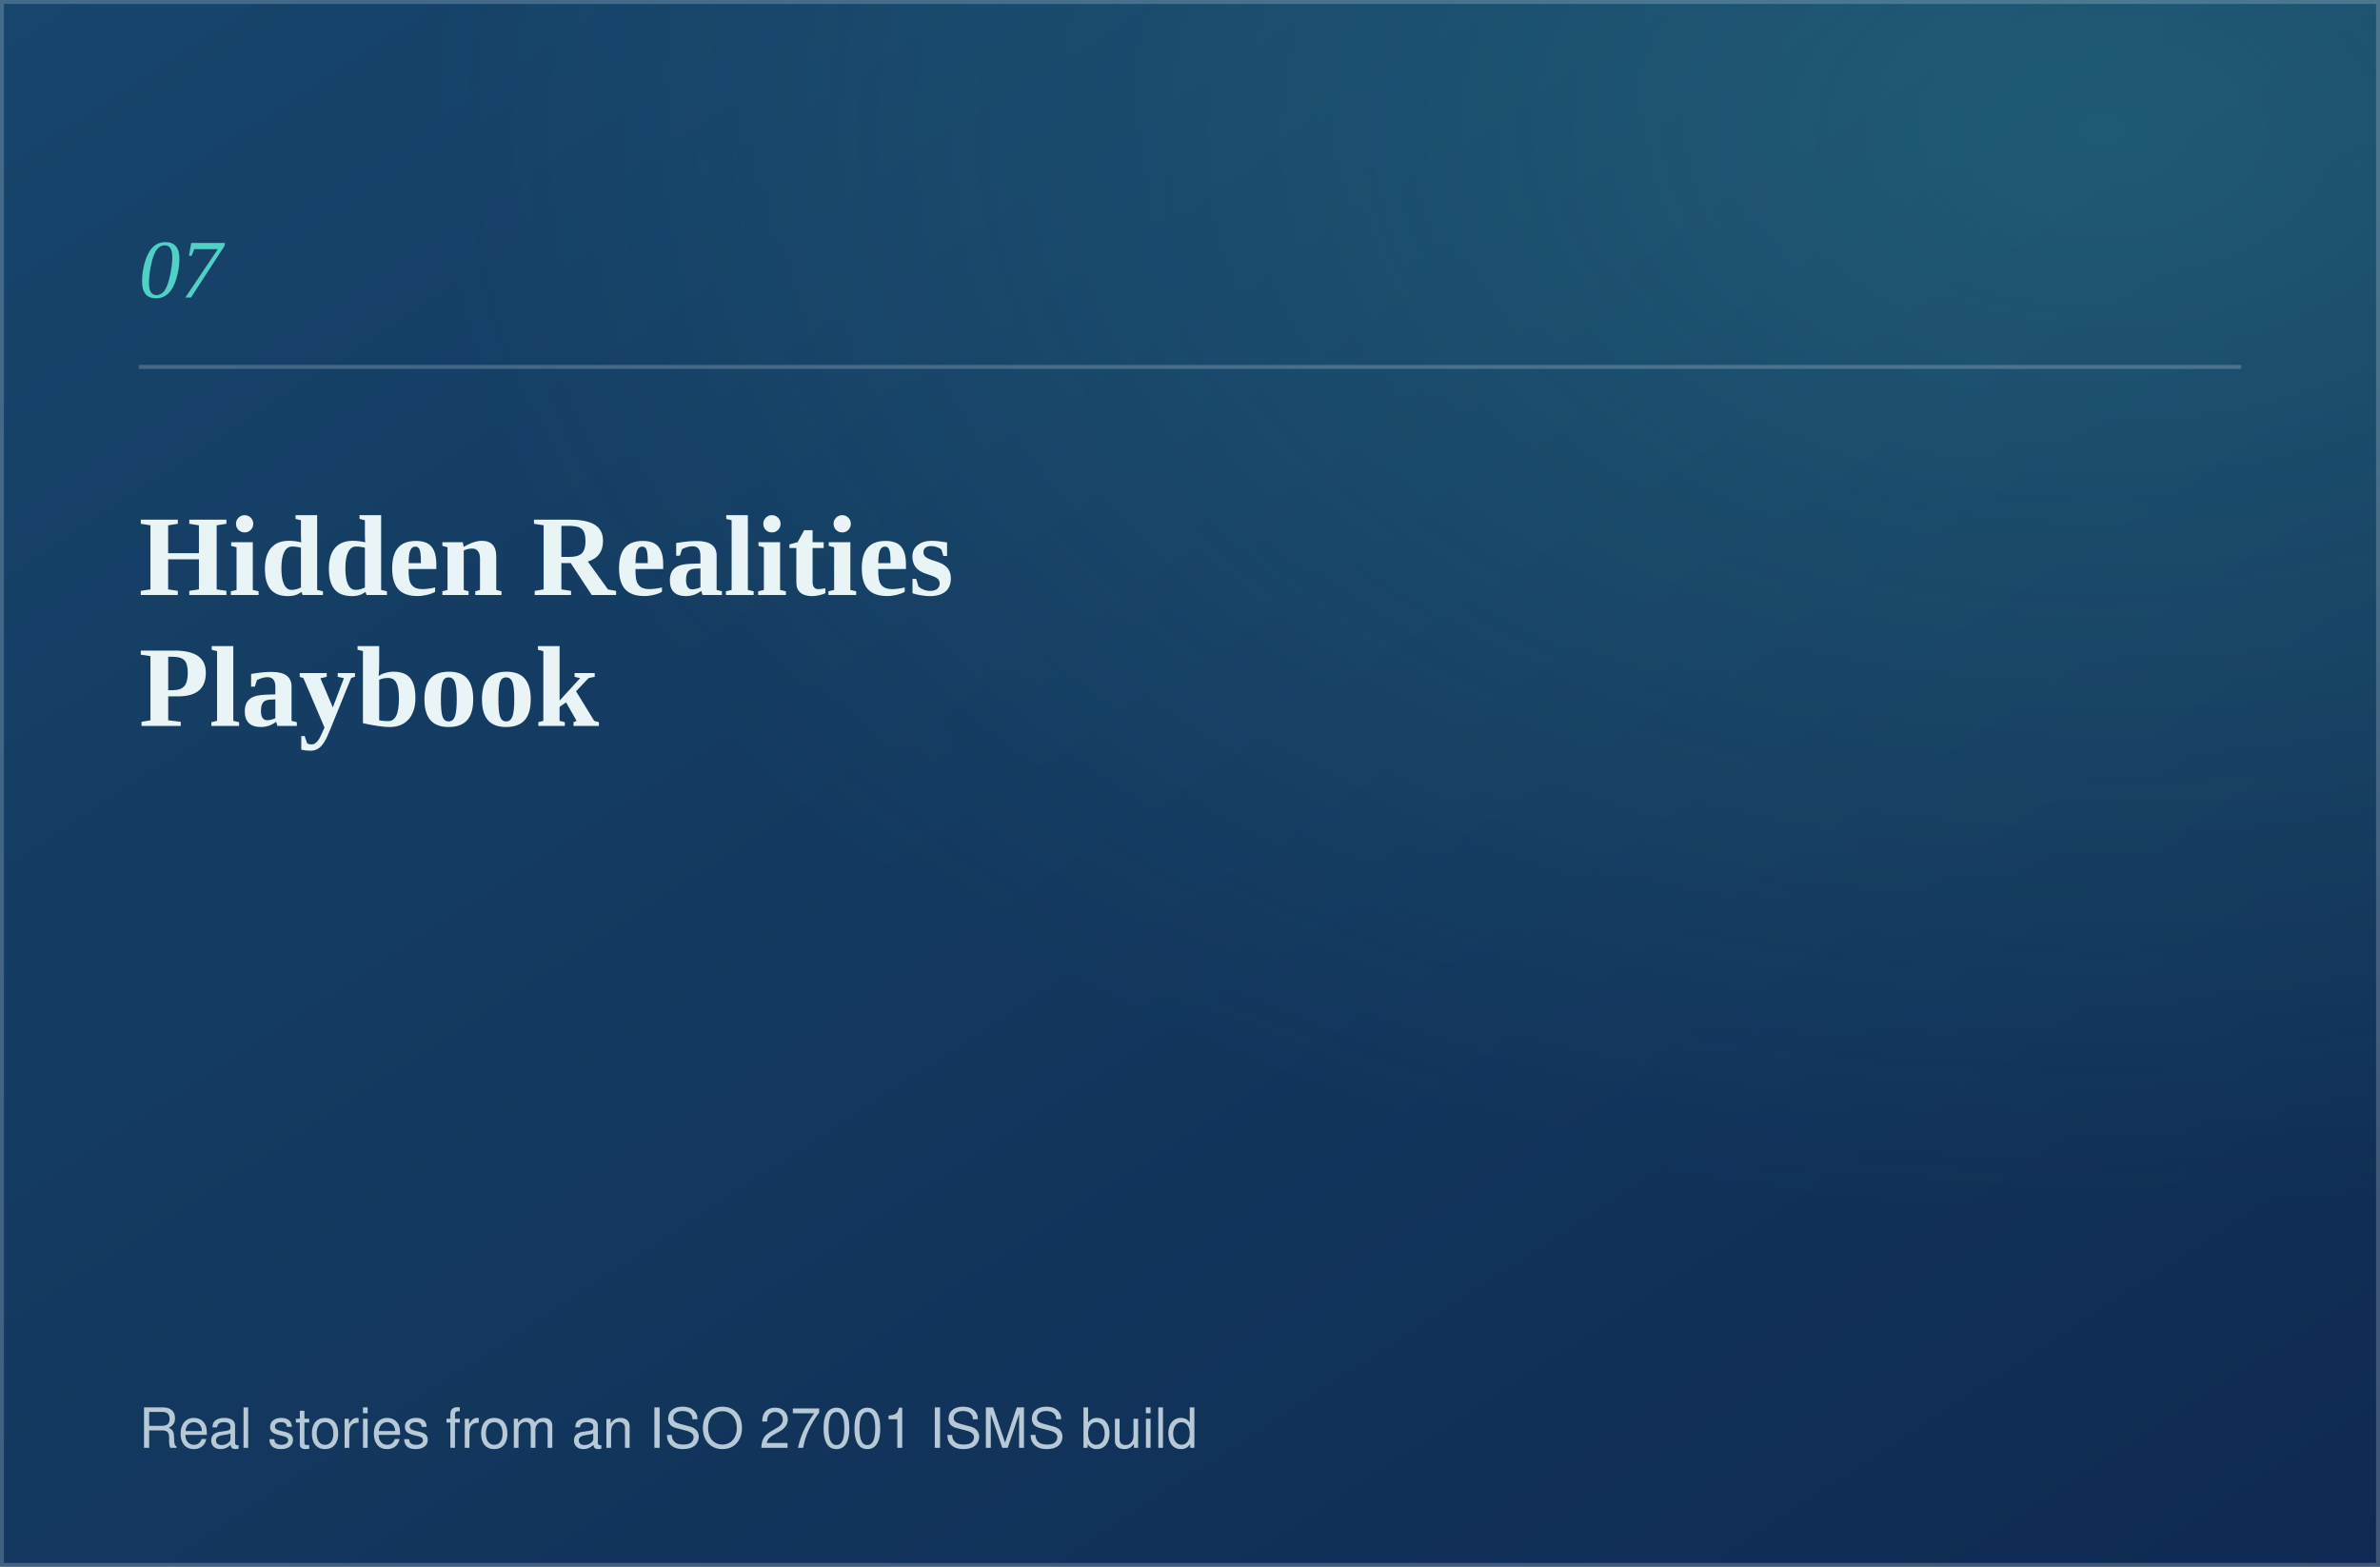
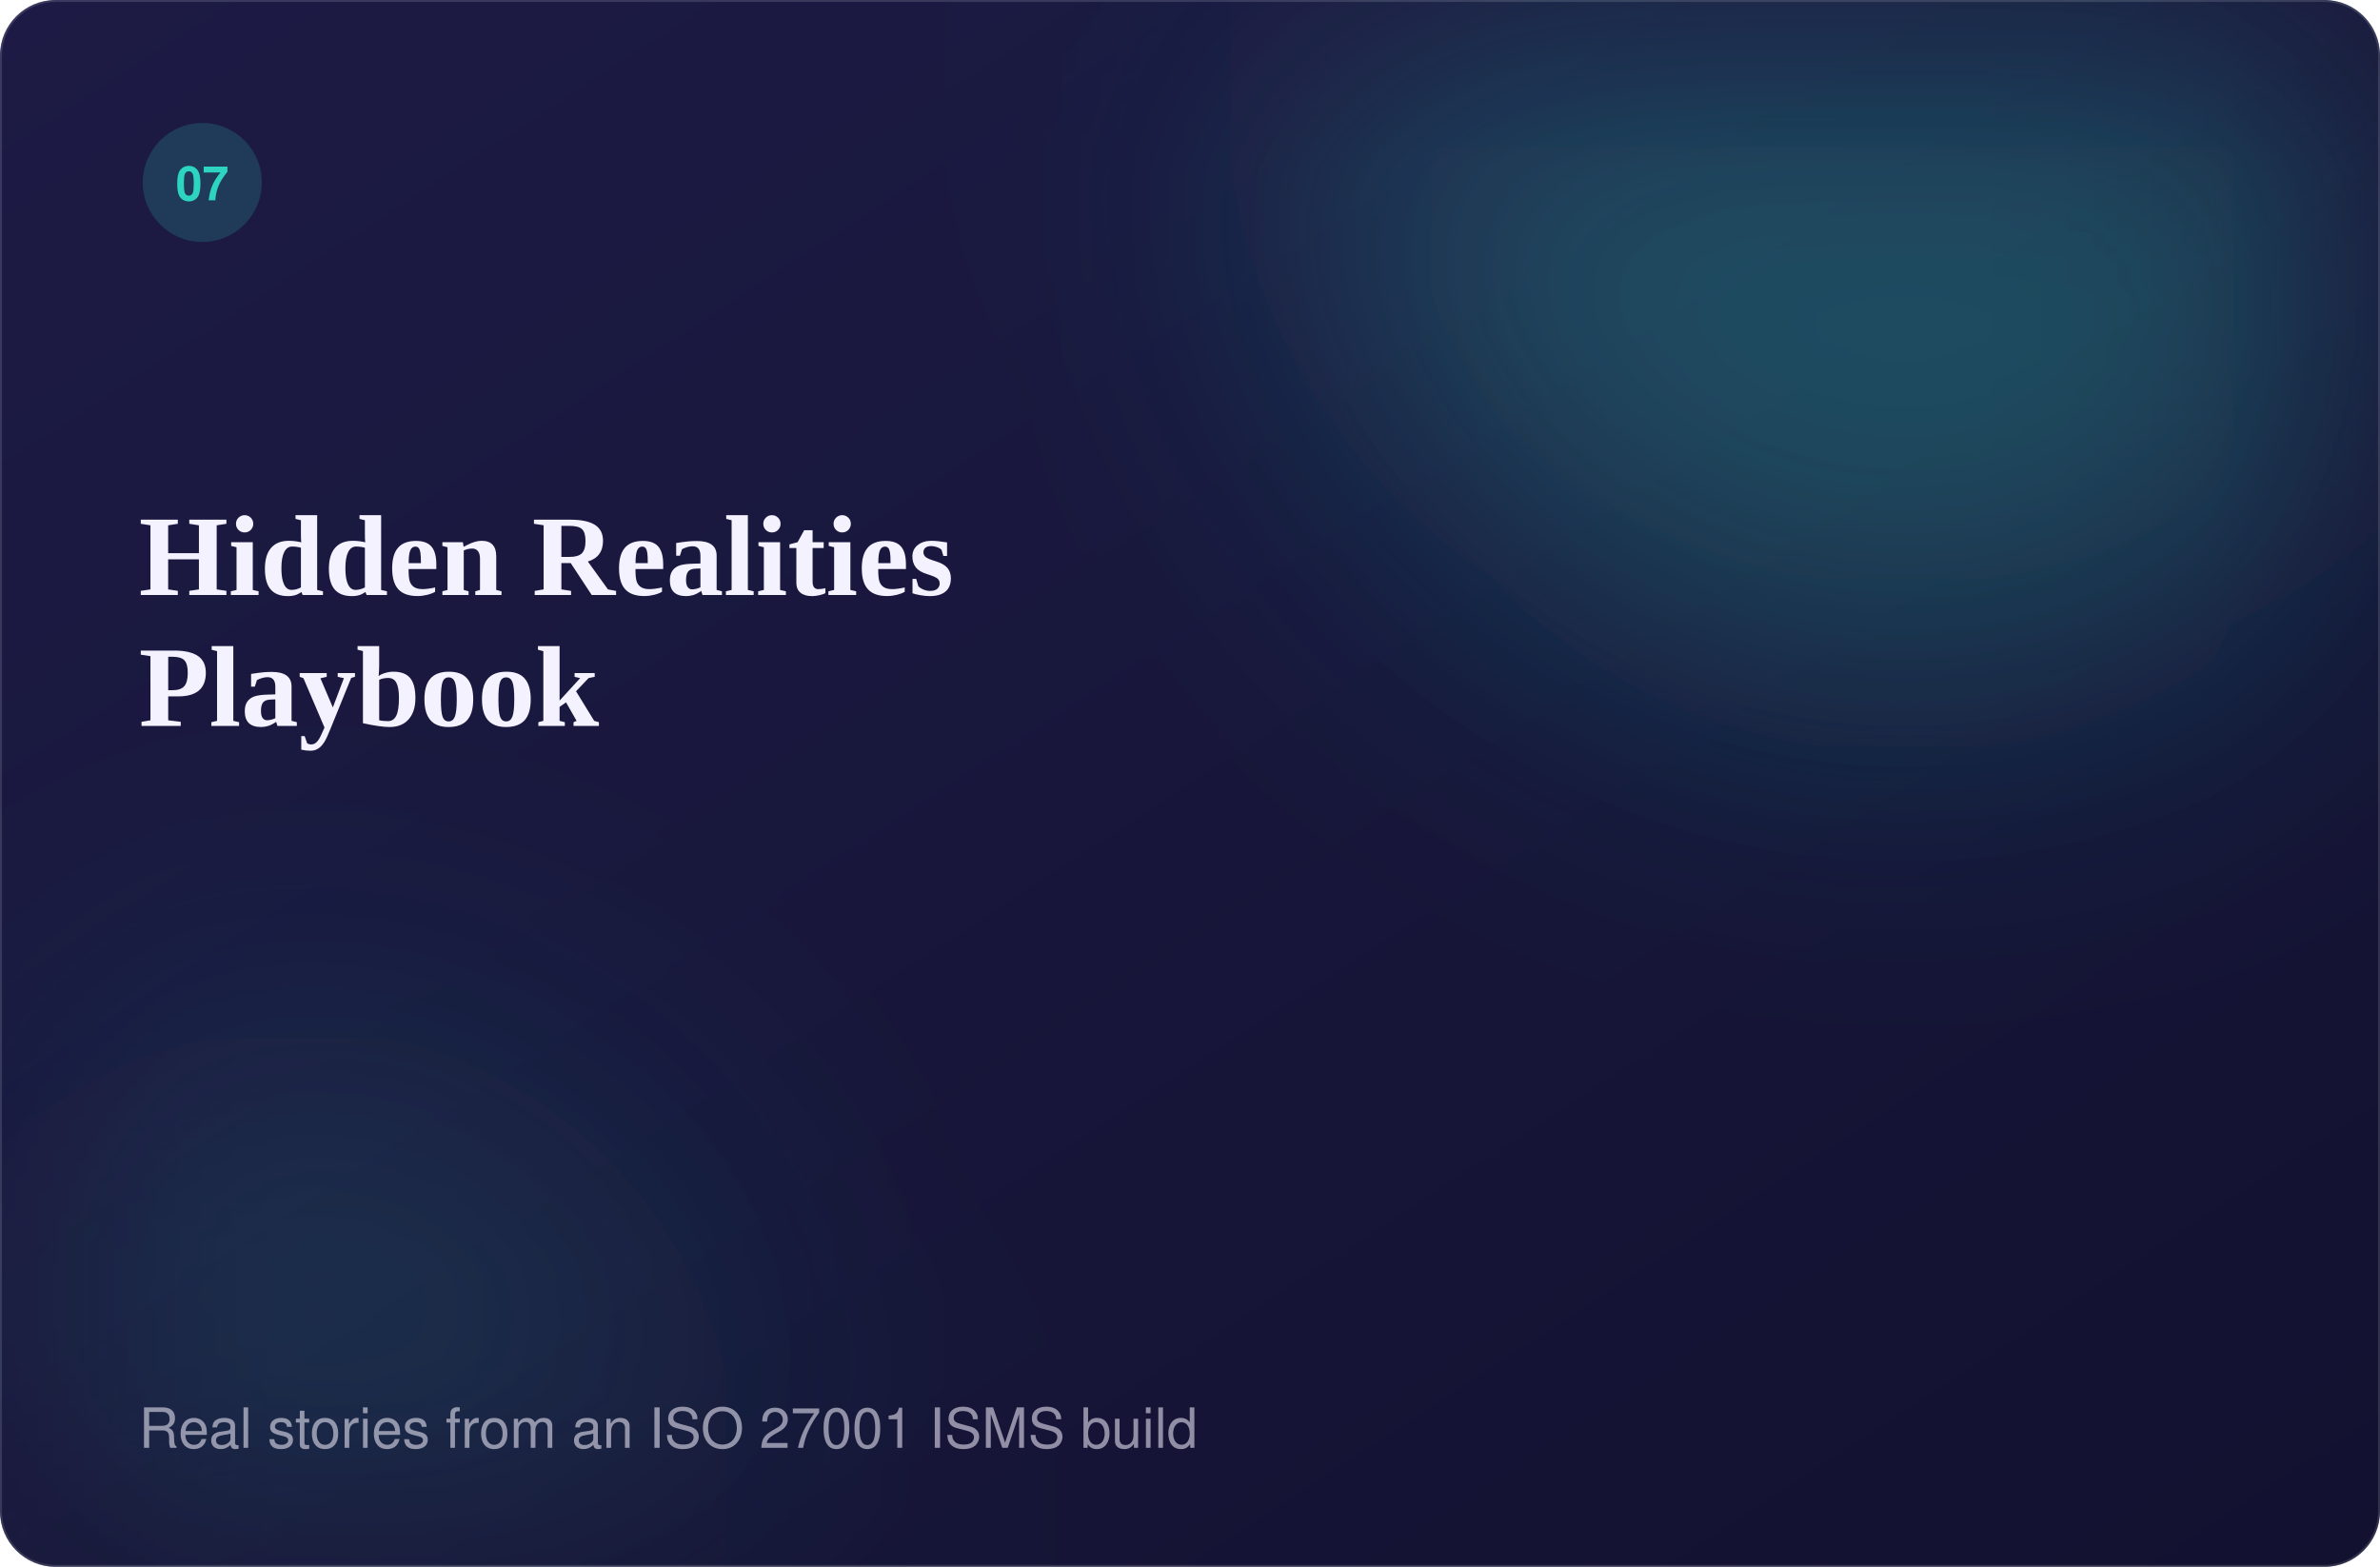
<svg xmlns="http://www.w3.org/2000/svg" width="1200" height="790" viewBox="0 0 1200 790">
  <defs>
    <linearGradient id="bg" x1="0%" y1="0%" x2="100%" y2="100%">
-       <stop offset="0%" stop-color="#17456B" />
-       <stop offset="100%" stop-color="#0F2A52" />
+       <stop offset="0%" stop-color="#1D1B45" />
+       <stop offset="100%" stop-color="#121130" />
    </linearGradient>
-     <radialGradient id="glow" cx="88%" cy="8%" r="70%">
-       <stop offset="0%" stop-color="rgba(79,209,197,0.22)" />
-       <stop offset="100%" stop-color="rgba(79,209,197,0)" />
-     </radialGradient>
+     <clipPath id="card">
+       <rect width="1200" height="790" rx="28" ry="28" />
+     </clipPath>
+     <filter id="soft" x="-50%" y="-50%" width="200%" height="200%">
+       <feGaussianBlur stdDeviation="90" />
+     </filter>
  </defs>
-   <rect width="1200" height="790" fill="url(#bg)" />
-   <rect width="1200" height="790" fill="url(#glow)" />
-   <rect x="1" y="1" width="1198" height="788" fill="none" stroke="rgba(232,244,245,0.22)" stroke-width="2" />
-   <text x="70" y="150" font-family="Georgia, 'Times New Roman', serif" font-size="42" font-style="italic" fill="#4FD1C5">07</text>
-   <line x1="70" y1="185" x2="1130" y2="185" stroke="rgba(232,244,245,0.22)" stroke-width="2" />
-   <text x="70" y="300" font-family="Georgia, 'Times New Roman', serif" font-size="58" font-weight="700" fill="#E8F4F5">
-     <tspan x="70" dy="0">Hidden Realities</tspan>
-     <tspan x="70" dy="66">Playbook</tspan>
-   </text>
-   <text x="70" y="730" font-family="Helvetica, Arial, sans-serif" font-size="28" fill="#B7C9D6">Real stories from an ISO 27001 ISMS build</text>
+   <g clip-path="url(#card)">
+     <rect width="1200" height="790" fill="url(#bg)" />
+     <g filter="url(#soft)">
+       <circle cx="960" cy="40" r="300" fill="rgba(45,212,191,0.30)" />
+       <circle cx="150" cy="740" r="220" fill="rgba(45,212,191,0.14)" />
+     </g>
+     <rect x="0.5" y="0.5" width="1199" height="789" rx="27.5" ry="27.5" fill="none" stroke="rgba(245,242,255,0.14)" stroke-width="1" />
+     <circle cx="102" cy="92" r="30" fill="rgba(45,212,191,0.18)" />
+     <text x="102" y="101" font-family="'Plex Sans', Helvetica, Arial, sans-serif" font-size="24" font-weight="700" fill="#2DD4BF" text-anchor="middle">07</text>
+     <text x="70" y="300" font-family="Georgia, 'Times New Roman', serif" font-size="58" font-weight="700" fill="#F5F2FF">
+       <tspan x="70" dy="0">Hidden Realities</tspan>
+       <tspan x="70" dy="66">Playbook</tspan>
+     </text>
+     <text x="70" y="730" font-family="Helvetica, Arial, sans-serif" font-size="28" fill="rgba(245,242,255,0.55)">Real stories from an ISO 27001 ISMS build</text>
+   </g>
</svg>
